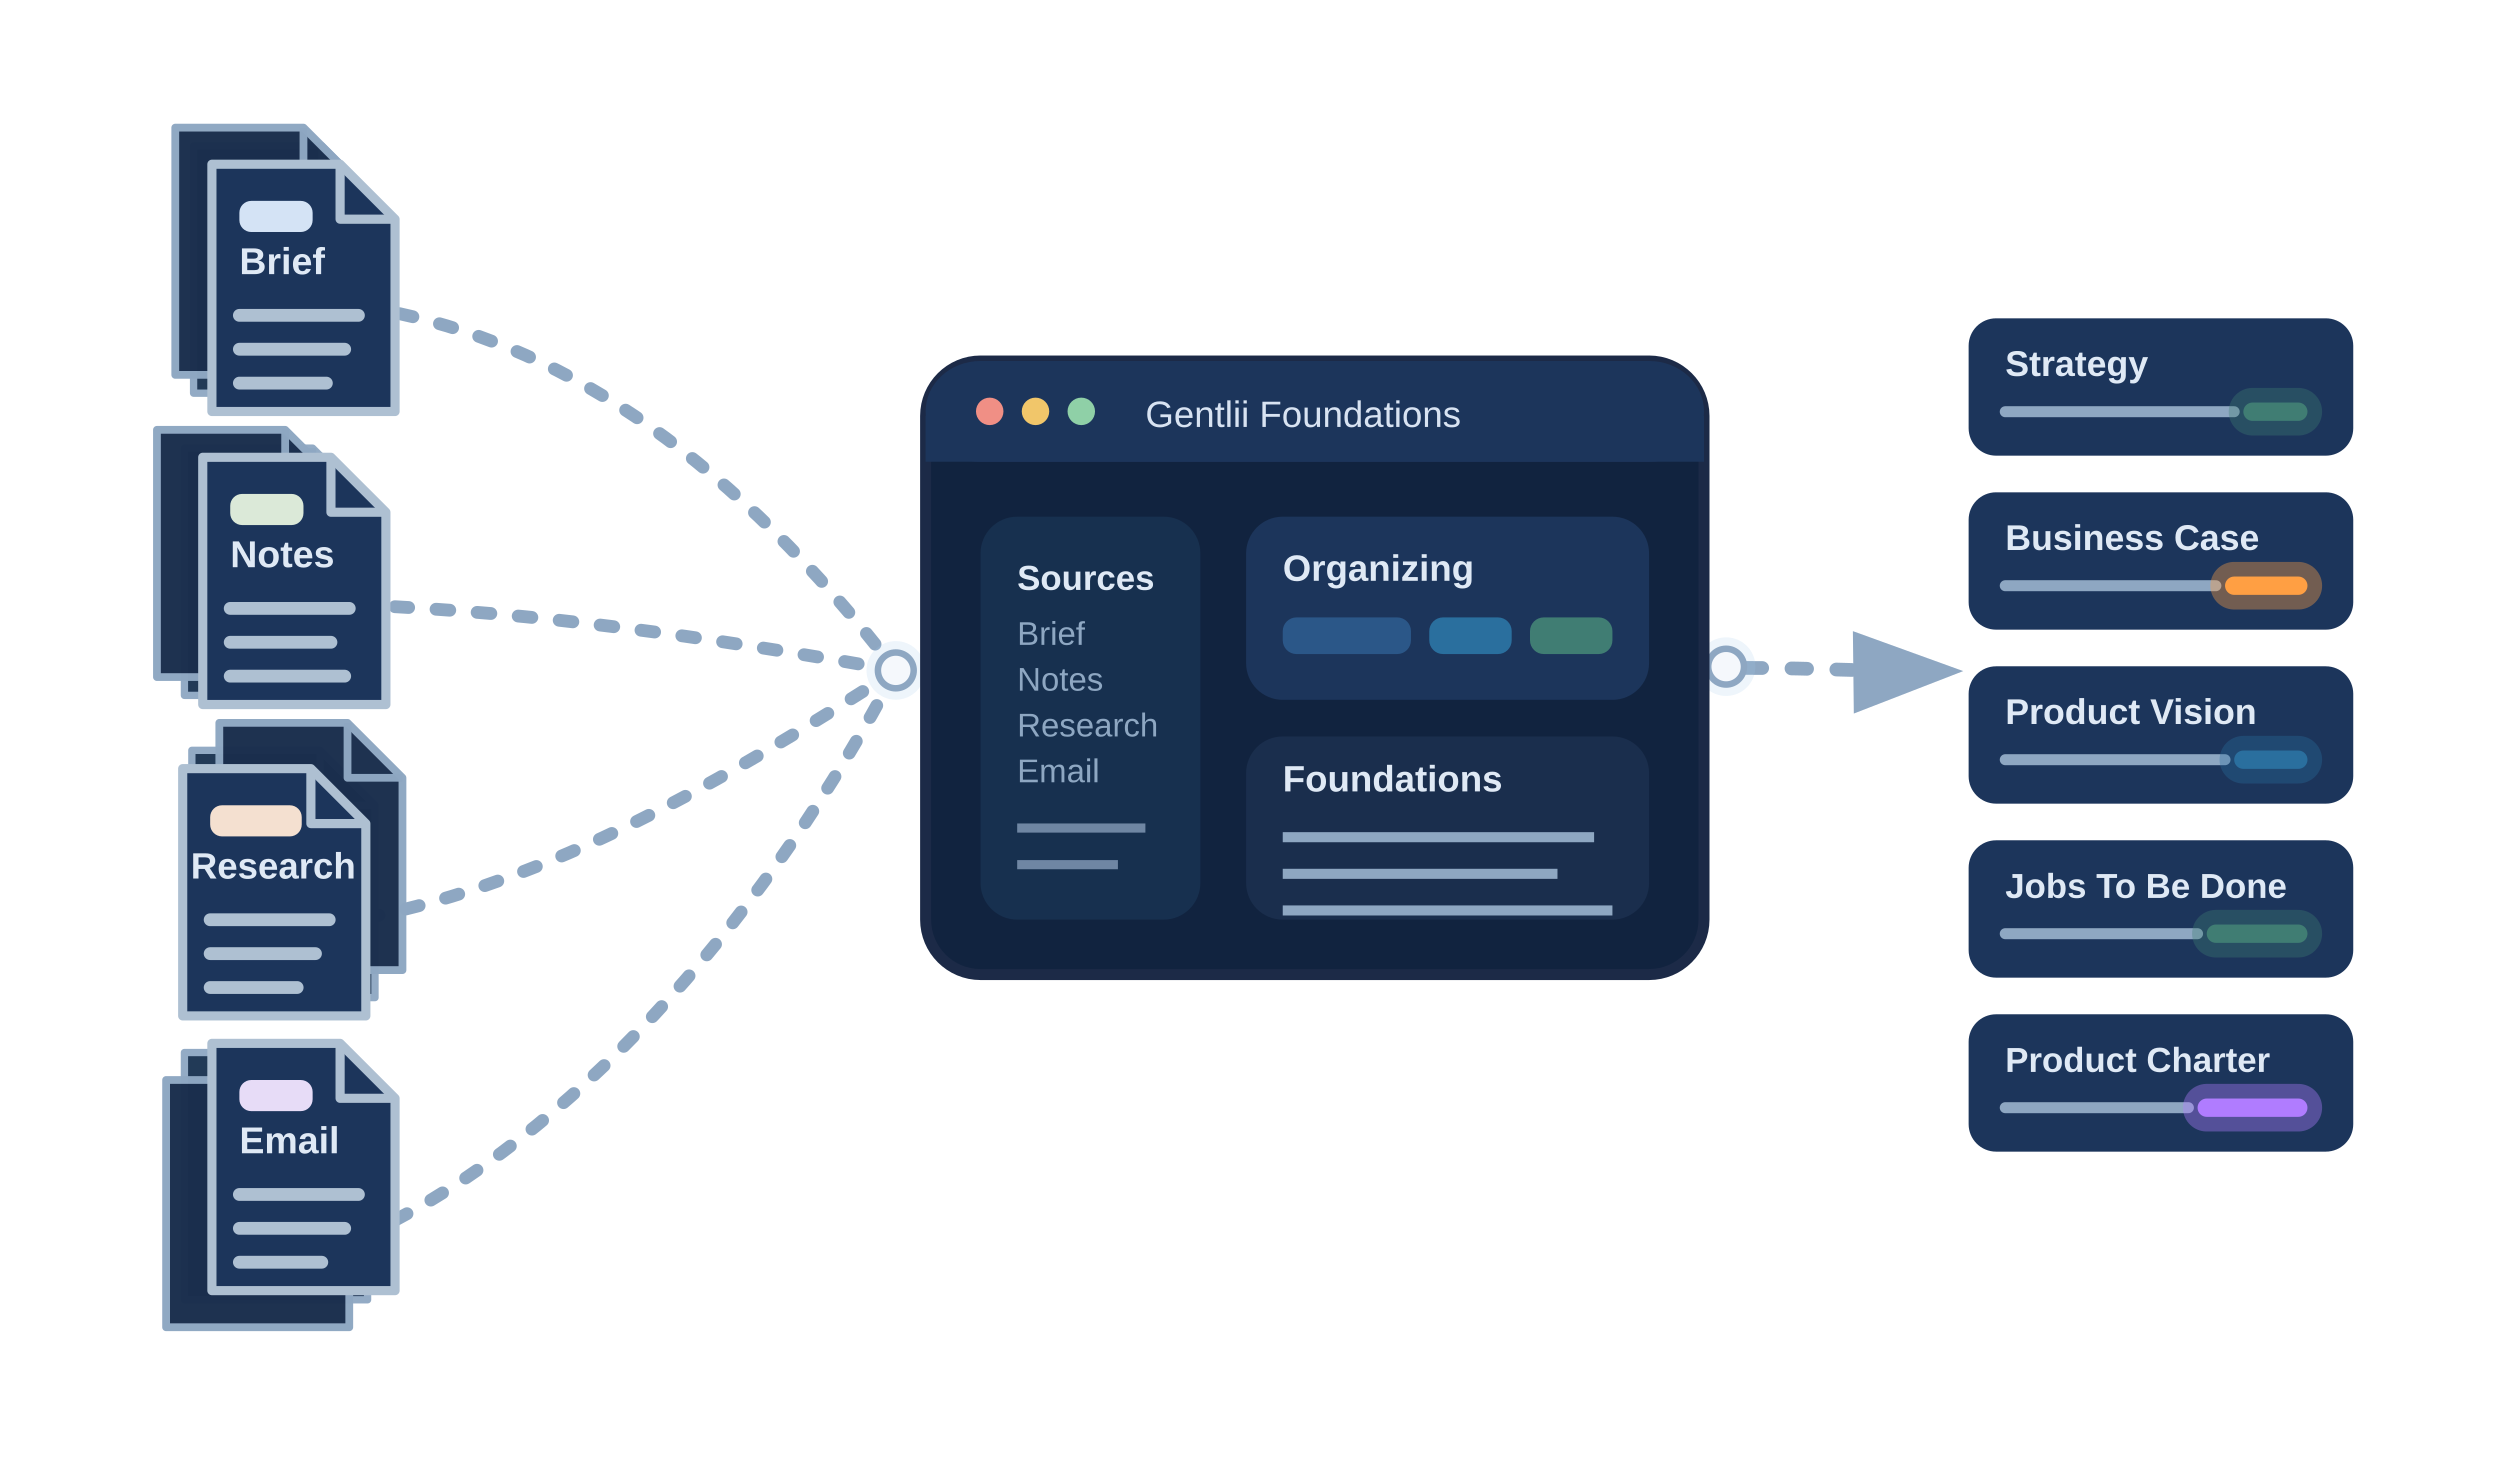
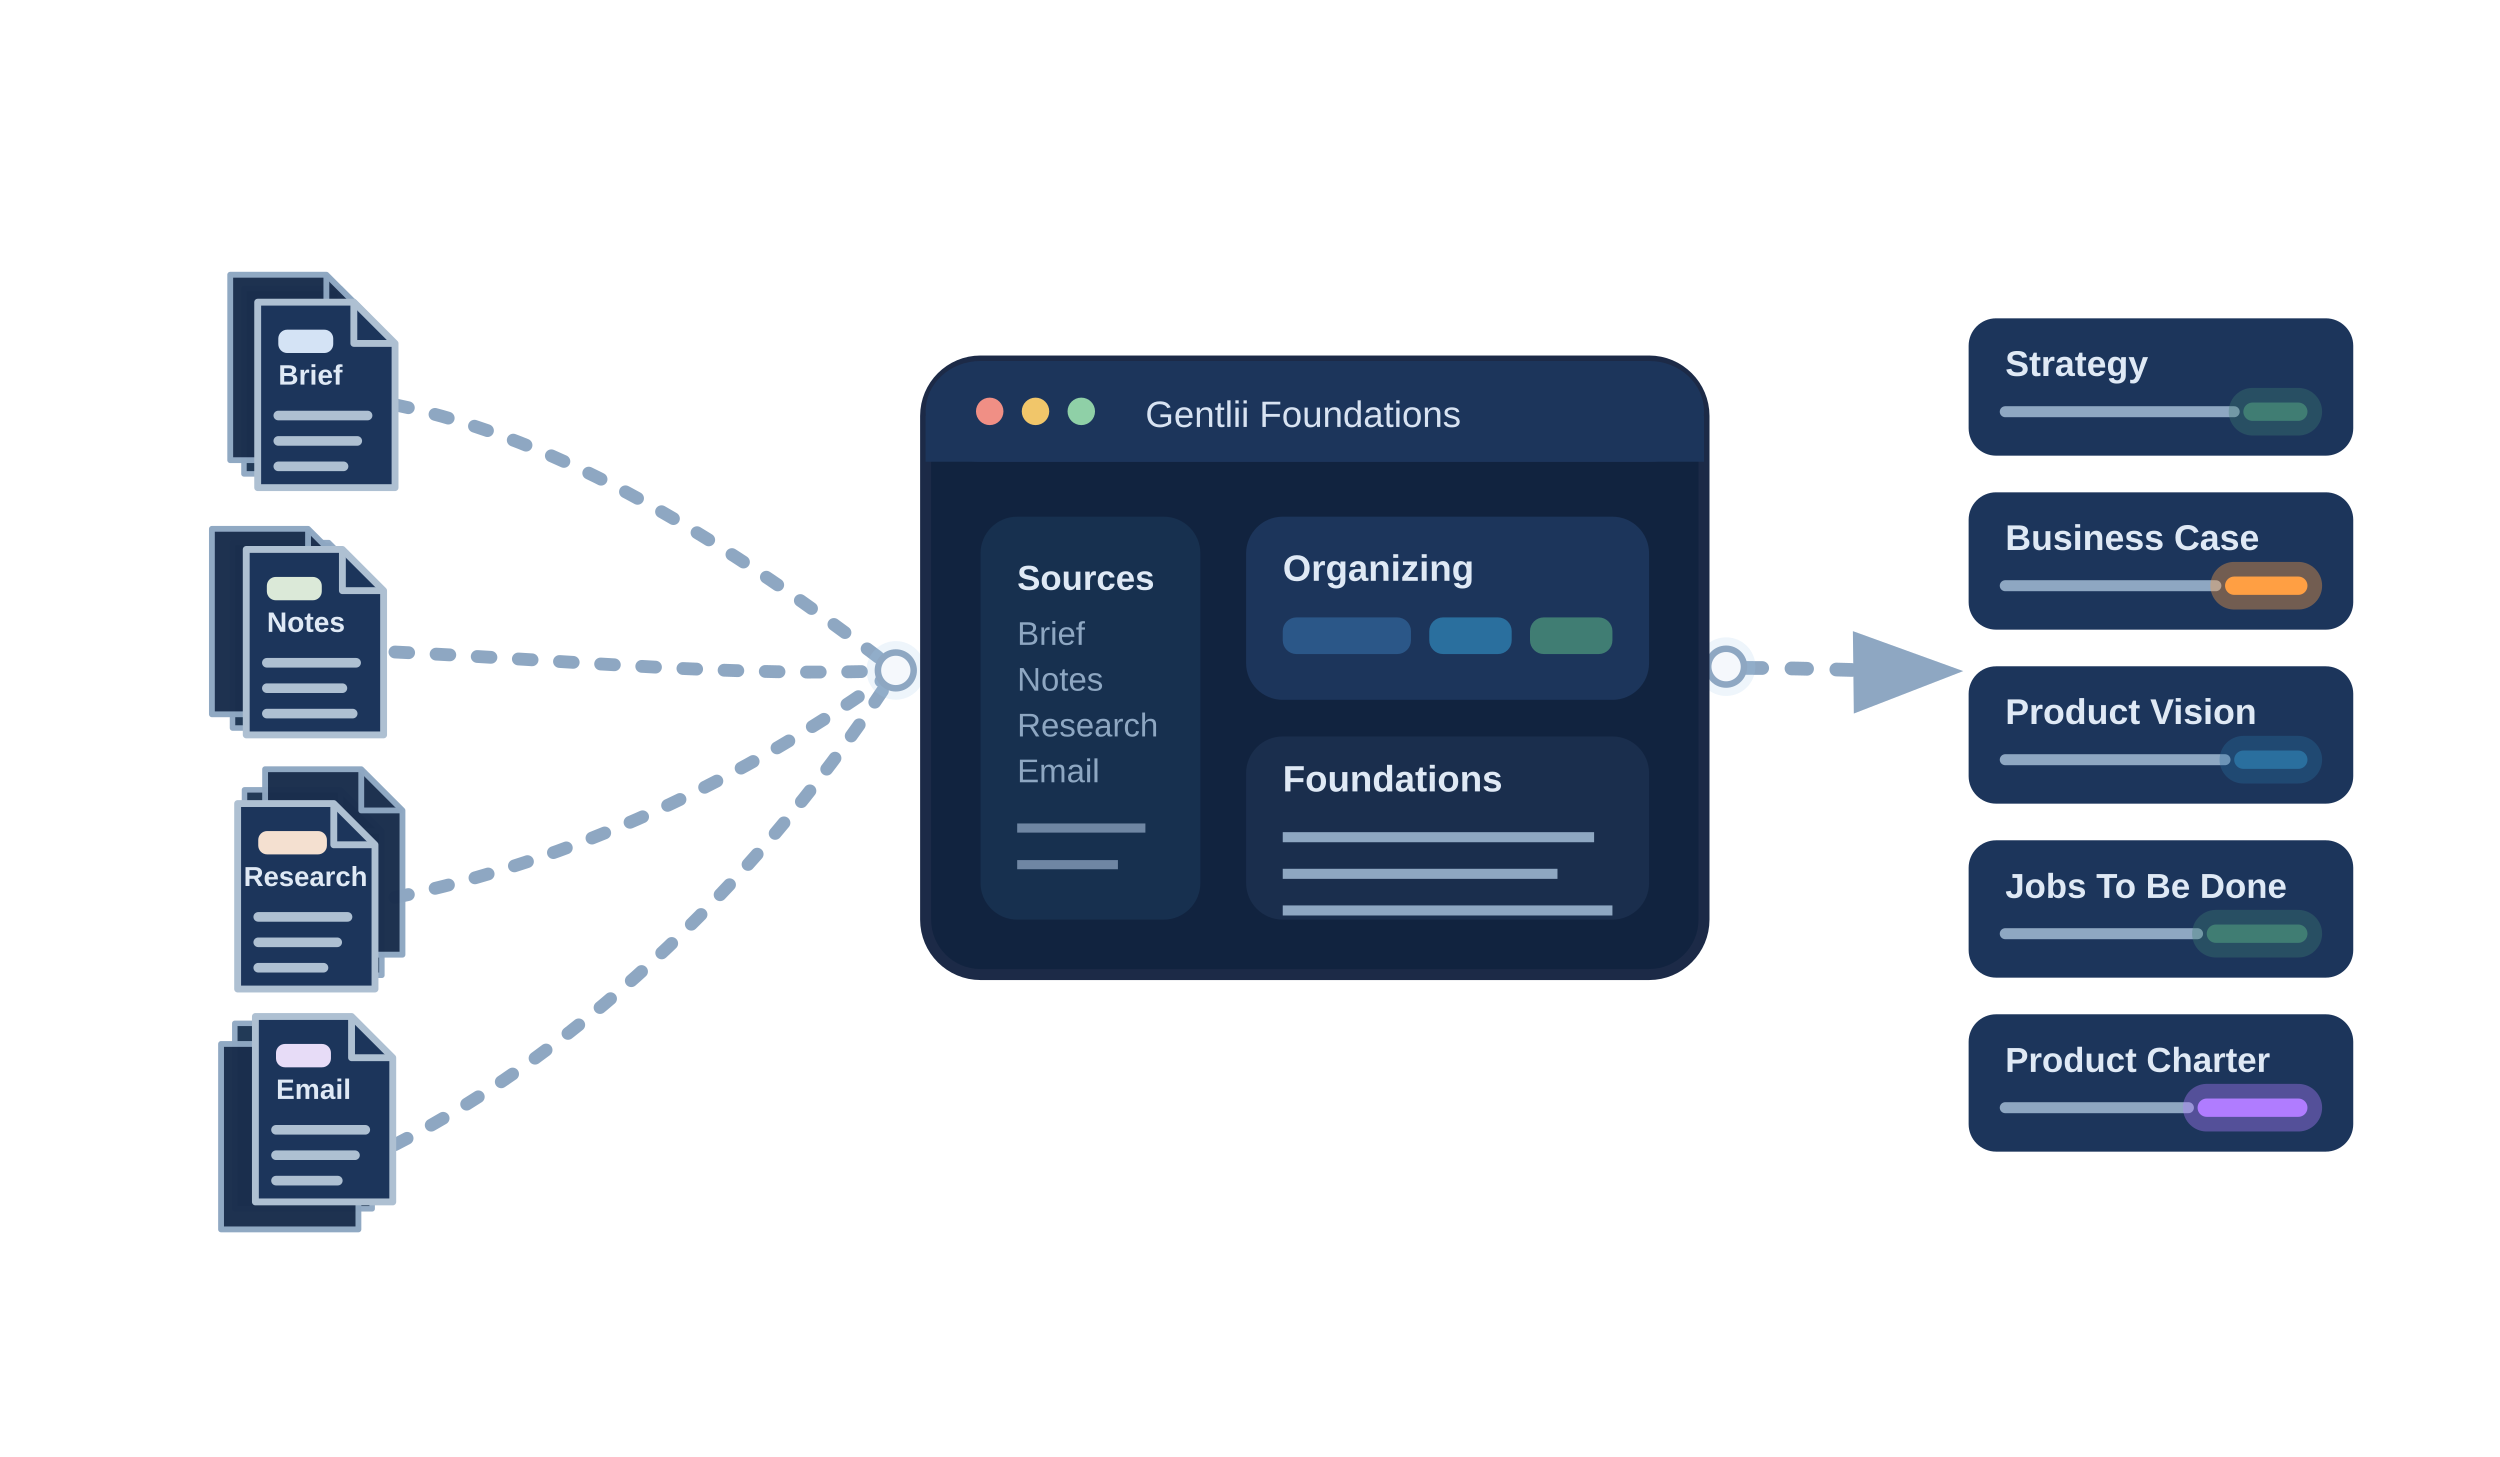
<svg xmlns="http://www.w3.org/2000/svg" width="273mm" height="159mm" viewBox="0 0 273 159" version="1.1" id="svg1">
  <defs id="defs1">
    <marker id="arrowhead-right" markerWidth="8" markerHeight="6" refX="7" refY="3" orient="auto" markerUnits="strokeWidth">
      <path d="M 0,0 8,3 0,6 Z" style="fill:#8ea7c2;stroke:none" id="path-arrowhead-right" />
    </marker>
  </defs>
  <g id="layer1">
    <rect id="background" x="8" y="10" width="281" height="190" rx="12" style="fill:none;stroke:none" />
-     <path id="flow-left-1" d="m 43.626,34.252 c 18.5,4 36.5,16 54.194,38.956" style="fill:none;stroke:#8ea7c2;stroke-width:1.4;stroke-linecap:round;stroke-linejoin:round;stroke-dasharray:1.5, 3">
+     <path id="flow-left-1" d="m 43.126,44.2 c 18.3,3.8 36,14.8 54.694,29.008" style="fill:none;stroke:#8ea7c2;stroke-width:1.4;stroke-linecap:round;stroke-linejoin:round;stroke-dasharray:1.5, 3">
      <animate attributeName="stroke-dashoffset" from="0" to="-18" dur="6.8s" repeatCount="indefinite" />
    </path>
-     <path id="flow-left-2" d="m 43.126,66.252 c 19,1 38,4 54.694,6.956" style="fill:none;stroke:#8ea7c2;stroke-width:1.4;stroke-linecap:round;stroke-linejoin:round;stroke-dasharray:1.5, 3">
+     <path id="flow-left-2" d="m 43.126,71.2 c 19,0.9 38,2.8 54.694,2.008" style="fill:none;stroke:#8ea7c2;stroke-width:1.4;stroke-linecap:round;stroke-linejoin:round;stroke-dasharray:1.5, 3">
      <animate attributeName="stroke-dashoffset" from="0" to="-18" dur="5.5s" repeatCount="indefinite" />
    </path>
-     <path id="flow-left-3" d="m 39.926,100.252 c 20.2,-4 39.2,-15 57.894,-27.044" style="fill:none;stroke:#8ea7c2;stroke-width:1.4;stroke-linecap:round;stroke-linejoin:round;stroke-dasharray:1.5, 3">
+     <path id="flow-left-3" d="m 43.126,98 c 19,-3.9 38.2,-12.8 54.694,-24.792" style="fill:none;stroke:#8ea7c2;stroke-width:1.4;stroke-linecap:round;stroke-linejoin:round;stroke-dasharray:1.5, 3">
      <animate attributeName="stroke-dashoffset" from="0" to="-18" dur="6.2s" repeatCount="indefinite" />
    </path>
-     <path id="flow-left-4" d="m 43.126,133.252 c 21,-11 41,-34 54.694,-60.044" style="fill:none;stroke:#8ea7c2;stroke-width:1.4;stroke-linecap:round;stroke-linejoin:round;stroke-dasharray:1.5, 3">
+     <path id="flow-left-4" d="m 43.126,125 c 20.8,-10.6 40.6,-29.8 54.694,-51.792" style="fill:none;stroke:#8ea7c2;stroke-width:1.4;stroke-linecap:round;stroke-linejoin:round;stroke-dasharray:1.5, 3">
      <animate attributeName="stroke-dashoffset" from="0" to="-18" dur="5.9s" repeatCount="indefinite" />
    </path>
    <path id="flow-right-main" d="m 185.832,72.989 c 9.635,-0.247 18.205,0.412 27.053,0.312" style="fill:none;stroke:#8ea7c2;stroke-width:1.5;stroke-linecap:round;stroke-linejoin:round;stroke-dasharray:1.7, 3.2;marker-end:url(#arrowhead-right)">
      <animate attributeName="stroke-dashoffset" from="0" to="-18" dur="5.1s" repeatCount="indefinite" />
    </path>
-     <g id="input-brief" transform="translate(19.1393,13.9362)">
+     <g id="input-brief" transform="translate(25.1393,30) scale(0.75)">
      <path d="m 2,2 h 14 l 6,6 V 29 H 2 Z" style="opacity:0.95;fill:#17304f;stroke:#8ea7c2;stroke-width:0.8;stroke-linejoin:round" id="path1" />
      <path d="m 16,2 v 6 h 6" style="opacity:0.95;fill:none;stroke:#8ea7c2;stroke-width:0.8;stroke-linejoin:round" id="path2" />
      <path d="m 0,0 h 14 l 6,6 V 27 H 0 Z" style="opacity:0.98;fill:#1a2e4d;stroke:#8ea7c2;stroke-width:0.85;stroke-linejoin:round" id="path3" />
      <path d="m 14,0 v 6 h 6" style="opacity:0.98;fill:none;stroke:#8ea7c2;stroke-width:0.85;stroke-linejoin:round" id="path4" />
      <path d="m 4,4 h 14 l 6,6 V 31 H 4 Z" style="fill:#1c355b;stroke:#aec0d2;stroke-width:1;stroke-linejoin:round" id="path5" />
      <path d="m 18,4 v 6 h 6" style="fill:none;stroke:#aec0d2;stroke-width:1;stroke-linejoin:round" id="path6" />
      <rect x="7" y="8" width="8" height="3.4" rx="1.3" style="fill:#d4e3f5;stroke:none" id="rect6" />
      <text x="7" y="16" style="font-weight:700;font-size:4.1px;font-family:Arial;fill:#dfe9f5" id="text6">Brief</text>
      <line x1="7" y1="20.5" x2="20" y2="20.5" style="stroke:#aec0d2;stroke-width:1.4;stroke-linecap:round" id="line6" />
      <line x1="7" y1="24.2" x2="18.5" y2="24.2" style="stroke:#aec0d2;stroke-width:1.4;stroke-linecap:round" id="line7" />
      <line x1="7" y1="27.9" x2="16.5" y2="27.9" style="stroke:#aec0d2;stroke-width:1.4;stroke-linecap:round" id="line8" />
    </g>
-     <g id="input-notes" transform="translate(17.1393,45.9362)">
+     <g id="input-notes" transform="translate(23.1393,57) scale(0.75)">
      <path d="m 3,3 h 14 l 6,6 V 30 H 3 Z" style="opacity:0.95;fill:#17304f;stroke:#8ea7c2;stroke-width:0.8;stroke-linejoin:round" id="path8" />
      <path d="m 17,3 v 6 h 6" style="opacity:0.95;fill:none;stroke:#8ea7c2;stroke-width:0.8;stroke-linejoin:round" id="path9" />
      <path d="m 0,1 h 14 l 6,6 V 28 H 0 Z" style="opacity:0.98;fill:#1a2e4d;stroke:#8ea7c2;stroke-width:0.85;stroke-linejoin:round" id="path10" />
      <path d="m 14,1 v 6 h 6" style="opacity:0.98;fill:none;stroke:#8ea7c2;stroke-width:0.85;stroke-linejoin:round" id="path11" />
      <path d="m 5,4 h 14 l 6,6 V 31 H 5 Z" style="fill:#1c355b;stroke:#aec0d2;stroke-width:1;stroke-linejoin:round" id="path12" />
      <path d="m 19,4 v 6 h 6" style="fill:none;stroke:#aec0d2;stroke-width:1;stroke-linejoin:round" id="path13" />
      <rect x="8" y="8" width="8" height="3.4" rx="1.3" style="fill:#dbe9d8;stroke:none" id="rect13" />
      <text x="8" y="16" style="font-weight:700;font-size:4.1px;font-family:Arial;fill:#dfe9f5" id="text13">Notes</text>
      <line x1="8" y1="20.5" x2="21" y2="20.5" style="stroke:#aec0d2;stroke-width:1.4;stroke-linecap:round" id="line13" />
      <line x1="8" y1="24.2" x2="19" y2="24.2" style="stroke:#aec0d2;stroke-width:1.4;stroke-linecap:round" id="line14" />
      <line x1="8" y1="27.9" x2="20.5" y2="27.9" style="stroke:#aec0d2;stroke-width:1.4;stroke-linecap:round" id="line15" />
    </g>
-     <g id="input-research" transform="translate(19.94942,78.9362)">
+     <g id="input-research" transform="translate(25.94942,84) scale(0.75)">
      <path d="m 1,3 h 14 l 6,6 V 30 H 1 Z" style="opacity:0.95;fill:#17304f;stroke:#8ea7c2;stroke-width:0.8;stroke-linejoin:round" id="path15" />
      <path d="m 15,3 v 6 h 6" style="opacity:0.95;fill:none;stroke:#8ea7c2;stroke-width:0.8;stroke-linejoin:round" id="path16" />
      <path d="m 4,0 h 14 l 6,6 V 27 H 4 Z" style="opacity:0.98;fill:#1a2e4d;stroke:#8ea7c2;stroke-width:0.85;stroke-linejoin:round" id="path17" />
      <path d="m 18,0 v 6 h 6" style="opacity:0.98;fill:none;stroke:#8ea7c2;stroke-width:0.85;stroke-linejoin:round" id="path18" />
      <path d="m 0,5 h 14 l 6,6 V 32 H 0 Z" style="fill:#1c355b;stroke:#aec0d2;stroke-width:1;stroke-linejoin:round" id="path19" />
      <path d="m 14,5 v 6 h 6" style="fill:none;stroke:#aec0d2;stroke-width:1;stroke-linejoin:round" id="path20" />
      <rect x="3" y="9" width="10" height="3.4" rx="1.3" style="fill:#f4e0d0;stroke:none" id="rect20" />
      <text x="0.883" y="17" style="font-weight:700;font-size:4px;font-family:Arial;fill:#dfe9f5" id="text20">Research</text>
      <line x1="3" y1="21.5" x2="16" y2="21.5" style="stroke:#aec0d2;stroke-width:1.4;stroke-linecap:round" id="line20" />
      <line x1="3" y1="25.2" x2="14.5" y2="25.2" style="stroke:#aec0d2;stroke-width:1.4;stroke-linecap:round" id="line21" />
      <line x1="3" y1="28.9" x2="12.5" y2="28.9" style="stroke:#aec0d2;stroke-width:1.4;stroke-linecap:round" id="line22" />
    </g>
    <circle id="connector-circle-glow-left" cx="97.821" cy="73.208" r="3.2" style="opacity:0.18;fill:#9ec7ea;stroke:none">
      <animate attributeName="r" values="2.6;4.4;2.6" dur="2.8s" repeatCount="indefinite" />
      <animate attributeName="opacity" values="0.10;0.32;0.10" dur="2.8s" repeatCount="indefinite" />
    </circle>
    <circle id="connector-circle" cx="97.821" cy="73.208" r="1.954" style="fill:#f5f8fc;stroke:#8ea7c2;stroke-width:0.71">
      <animate attributeName="opacity" values="0.88;1;0.88" dur="2.8s" repeatCount="indefinite" />
    </circle>
    <circle id="connector-circle-glow-right" cx="188.491" cy="72.799" r="3.2" style="opacity:0.18;fill:#9ec7ea;stroke:none">
      <animate attributeName="r" values="2.6;4.4;2.6" dur="2.8s" repeatCount="indefinite" />
      <animate attributeName="opacity" values="0.10;0.32;0.10" dur="2.8s" repeatCount="indefinite" />
    </circle>
    <circle id="connector-circle-1" cx="188.491" cy="72.799" r="1.954" style="fill:#f5f8fc;stroke:#8ea7c2;stroke-width:0.71">
      <animate attributeName="opacity" values="0.88;1;0.88" dur="2.8s" repeatCount="indefinite" />
    </circle>
-     <g id="input-email" transform="translate(18.1393,113.9362)">
+     <g id="input-email" transform="translate(24.1393,111) scale(0.75)">
      <path d="m 2,1 h 14 l 6,6 V 28 H 2 Z" style="opacity:0.95;fill:#17304f;stroke:#8ea7c2;stroke-width:0.8;stroke-linejoin:round" id="path22" />
      <path d="m 16,1 v 6 h 6" style="opacity:0.95;fill:none;stroke:#8ea7c2;stroke-width:0.8;stroke-linejoin:round" id="path23" />
      <path d="m 0,4 h 14 l 6,6 V 31 H 0 Z" style="opacity:0.98;fill:#1a2e4d;stroke:#8ea7c2;stroke-width:0.85;stroke-linejoin:round" id="path24" />
      <path d="m 14,4 v 6 h 6" style="opacity:0.98;fill:none;stroke:#8ea7c2;stroke-width:0.85;stroke-linejoin:round" id="path25" />
      <path d="m 5,0 h 14 l 6,6 V 27 H 5 Z" style="fill:#1c355b;stroke:#aec0d2;stroke-width:1;stroke-linejoin:round" id="path26" />
      <path d="m 19,0 v 6 h 6" style="fill:none;stroke:#aec0d2;stroke-width:1;stroke-linejoin:round" id="path27" />
      <rect x="8" y="4" width="8" height="3.4" rx="1.3" style="fill:#e7dcf7;stroke:none" id="rect27" />
      <text x="8" y="12" style="font-weight:700;font-size:4.1px;font-family:Arial;fill:#dfe9f5" id="text27">Email</text>
      <line x1="8" y1="16.5" x2="21" y2="16.5" style="stroke:#aec0d2;stroke-width:1.4;stroke-linecap:round" id="line27" />
      <line x1="8" y1="20.2" x2="19.5" y2="20.2" style="stroke:#aec0d2;stroke-width:1.4;stroke-linecap:round" id="line28" />
      <line x1="8" y1="23.9" x2="17" y2="23.9" style="stroke:#aec0d2;stroke-width:1.4;stroke-linecap:round" id="line29" />
    </g>
    <g id="gentlii-foundations-app" transform="translate(101.0765,39.42175)">
      <rect x="0" y="0" width="85" height="67" rx="6" style="fill:#11233f;stroke:#1c2a47;stroke-width:1.2" id="rect30" />
      <rect x="0" y="0" width="85" height="11" rx="6" style="fill:#1c355b;stroke:none" id="rect31" />
      <rect x="0" y="6" width="85" height="5" style="fill:#1c355b;stroke:none" id="rect32" />
      <circle cx="7" cy="5.5" r="1.5" style="fill:#f08f85;stroke:none" id="circle32" />
      <circle cx="12" cy="5.5" r="1.5" style="fill:#f1c66a;stroke:none" id="circle33" />
      <circle cx="17" cy="5.5" r="1.5" style="fill:#8fd0a7;stroke:none" id="circle34" />
      <text x="24" y="7.2" style="font-size:4px;font-family:Arial;fill:#d8e3f2" id="text34">Gentlii Foundations</text>
      <rect x="6" y="17" width="24" height="44" rx="4" style="fill:#17304f;stroke:none" id="rect34" />
      <rect x="35" y="17" width="44" height="20" rx="4" style="fill:#1c355b;stroke:none" id="rect35" />
      <rect x="35" y="41" width="44" height="20" rx="4" style="fill:#1a2e4d;stroke:none" id="rect36" />
      <text x="10" y="25" style="font-weight:700;font-size:3.8px;font-family:Arial;fill:#dfe9f5" id="text36">Sources</text>
      <text x="10" y="31" style="font-size:3.6px;font-family:Arial;fill:#8ea7c2" id="text37">Brief</text>
      <text x="10" y="36" style="font-size:3.6px;font-family:Arial;fill:#8ea7c2" id="text38">Notes</text>
      <text x="10" y="41" style="font-size:3.6px;font-family:Arial;fill:#8ea7c2" id="text39">Research</text>
      <text x="10" y="46" style="font-size:3.6px;font-family:Arial;fill:#8ea7c2" id="text40">Email</text>
      <line x1="10" y1="51" x2="24" y2="51" style="stroke:#6f86a3;stroke-width:1" id="line40" />
      <line x1="10" y1="55" x2="21" y2="55" style="stroke:#6f86a3;stroke-width:1" id="line41" />
      <text x="39" y="24" style="font-weight:700;font-size:4px;font-family:Arial;fill:#dfe9f5" id="text41">Organizing</text>
      <rect x="39" y="28" width="14" height="4" rx="1.5" style="fill:#2b5788;stroke:none" id="rect41" />
      <rect x="55" y="28" width="9" height="4" rx="1.5" style="fill:#2a6f9e;stroke:none" id="rect42" />
      <rect x="66" y="28" width="9" height="4" rx="1.5" style="fill:#407d73;stroke:none" id="rect43" />
      <text x="39" y="47" style="font-weight:700;font-size:4px;font-family:Arial;fill:#dfe9f5" id="text43">Foundations</text>
      <line x1="39" y1="52" x2="73" y2="52" style="stroke:#8ea7c2;stroke-width:1.1" id="line43" />
      <line x1="39" y1="56" x2="69" y2="56" style="stroke:#8ea7c2;stroke-width:1.1" id="line44" />
      <line x1="39" y1="60" x2="75" y2="60" style="stroke:#8ea7c2;stroke-width:1.1" id="line45" />
    </g>
    <g id="output-strategy" transform="translate(214.9743,34.75953)">
      <rect x="0" y="0" width="42" height="15" rx="3" style="fill:#1c355b;stroke:none" id="rect46" />
      <text x="4" y="6.3" style="font-weight:700;font-size:3.9px;font-family:Arial;fill:#dfe9f5" id="text46">Strategy</text>
      <line x1="4" y1="10.2" x2="29" y2="10.2" style="stroke:#8ea7c2;stroke-width:1.2;stroke-linecap:round" id="line46" />
      <line x1="31" y1="10.2" x2="36" y2="10.2" style="opacity:0.35;stroke:#407d73;stroke-width:5.2;stroke-linecap:round" id="line46-glow" />
      <line x1="31" y1="10.2" x2="36" y2="10.2" style="stroke:#407d73;stroke-width:2;stroke-linecap:round" id="line47" />
    </g>
    <g id="output-business-case" transform="translate(214.9743,53.75953)">
      <rect x="0" y="0" width="42" height="15" rx="3" style="fill:#1c355b;stroke:none" id="rect48" />
      <text x="4" y="6.3" style="font-weight:700;font-size:3.9px;font-family:Arial;fill:#dfe9f5" id="text48">Business Case</text>
      <line x1="4" y1="10.2" x2="27" y2="10.2" style="stroke:#8ea7c2;stroke-width:1.2;stroke-linecap:round" id="line48" />
      <line x1="29" y1="10.2" x2="36" y2="10.2" style="opacity:0.38;stroke:#ff9f43;stroke-width:5.2;stroke-linecap:round" id="line48-glow" />
      <line x1="29" y1="10.2" x2="36" y2="10.2" style="stroke:#ff9f43;stroke-width:2;stroke-linecap:round" id="line49" />
    </g>
    <g id="output-product-vision" transform="translate(214.9743,72.75953)">
      <rect x="0" y="0" width="42" height="15" rx="3" style="fill:#1c355b;stroke:none" id="rect50" />
      <text x="4" y="6.3" style="font-weight:700;font-size:3.9px;font-family:Arial;fill:#dfe9f5" id="text50">Product Vision</text>
      <line x1="4" y1="10.2" x2="28" y2="10.2" style="stroke:#8ea7c2;stroke-width:1.2;stroke-linecap:round" id="line50" />
      <line x1="30" y1="10.2" x2="36" y2="10.2" style="opacity:0.34;stroke:#2a6f9e;stroke-width:5.2;stroke-linecap:round" id="line50-glow" />
      <line x1="30" y1="10.2" x2="36" y2="10.2" style="stroke:#2a6f9e;stroke-width:2;stroke-linecap:round" id="line51" />
    </g>
    <g id="output-jtbd" transform="translate(214.9743,91.75954)">
      <rect x="0" y="0" width="42" height="15" rx="3" style="fill:#1c355b;stroke:none" id="rect52" />
      <text x="4" y="6.3" style="font-weight:700;font-size:3.8px;font-family:Arial;fill:#dfe9f5" id="text52">Jobs To Be Done</text>
      <line x1="4" y1="10.2" x2="25" y2="10.2" style="stroke:#8ea7c2;stroke-width:1.2;stroke-linecap:round" id="line52" />
      <line x1="27" y1="10.2" x2="36" y2="10.2" style="opacity:0.35;stroke:#407d73;stroke-width:5.2;stroke-linecap:round" id="line52-glow" />
      <line x1="27" y1="10.2" x2="36" y2="10.2" style="stroke:#407d73;stroke-width:2;stroke-linecap:round" id="line53" />
    </g>
    <g id="output-product-charter" transform="translate(214.9743,110.7595)">
      <rect x="0" y="0" width="42" height="15" rx="3" style="fill:#1c355b;stroke:none" id="rect54" />
      <text x="4" y="6.3" style="font-weight:700;font-size:3.8px;font-family:Arial;fill:#dfe9f5" id="text54">Product Charter</text>
      <line x1="4" y1="10.2" x2="24" y2="10.2" style="stroke:#8ea7c2;stroke-width:1.2;stroke-linecap:round" id="line54" />
      <line x1="26" y1="10.2" x2="36" y2="10.2" style="opacity:0.38;stroke:#b07cff;stroke-width:5.2;stroke-linecap:round" id="line54-glow" />
      <line x1="26" y1="10.2" x2="36" y2="10.2" style="stroke:#b07cff;stroke-width:2;stroke-linecap:round" id="line55" />
    </g>
  </g>
</svg>
